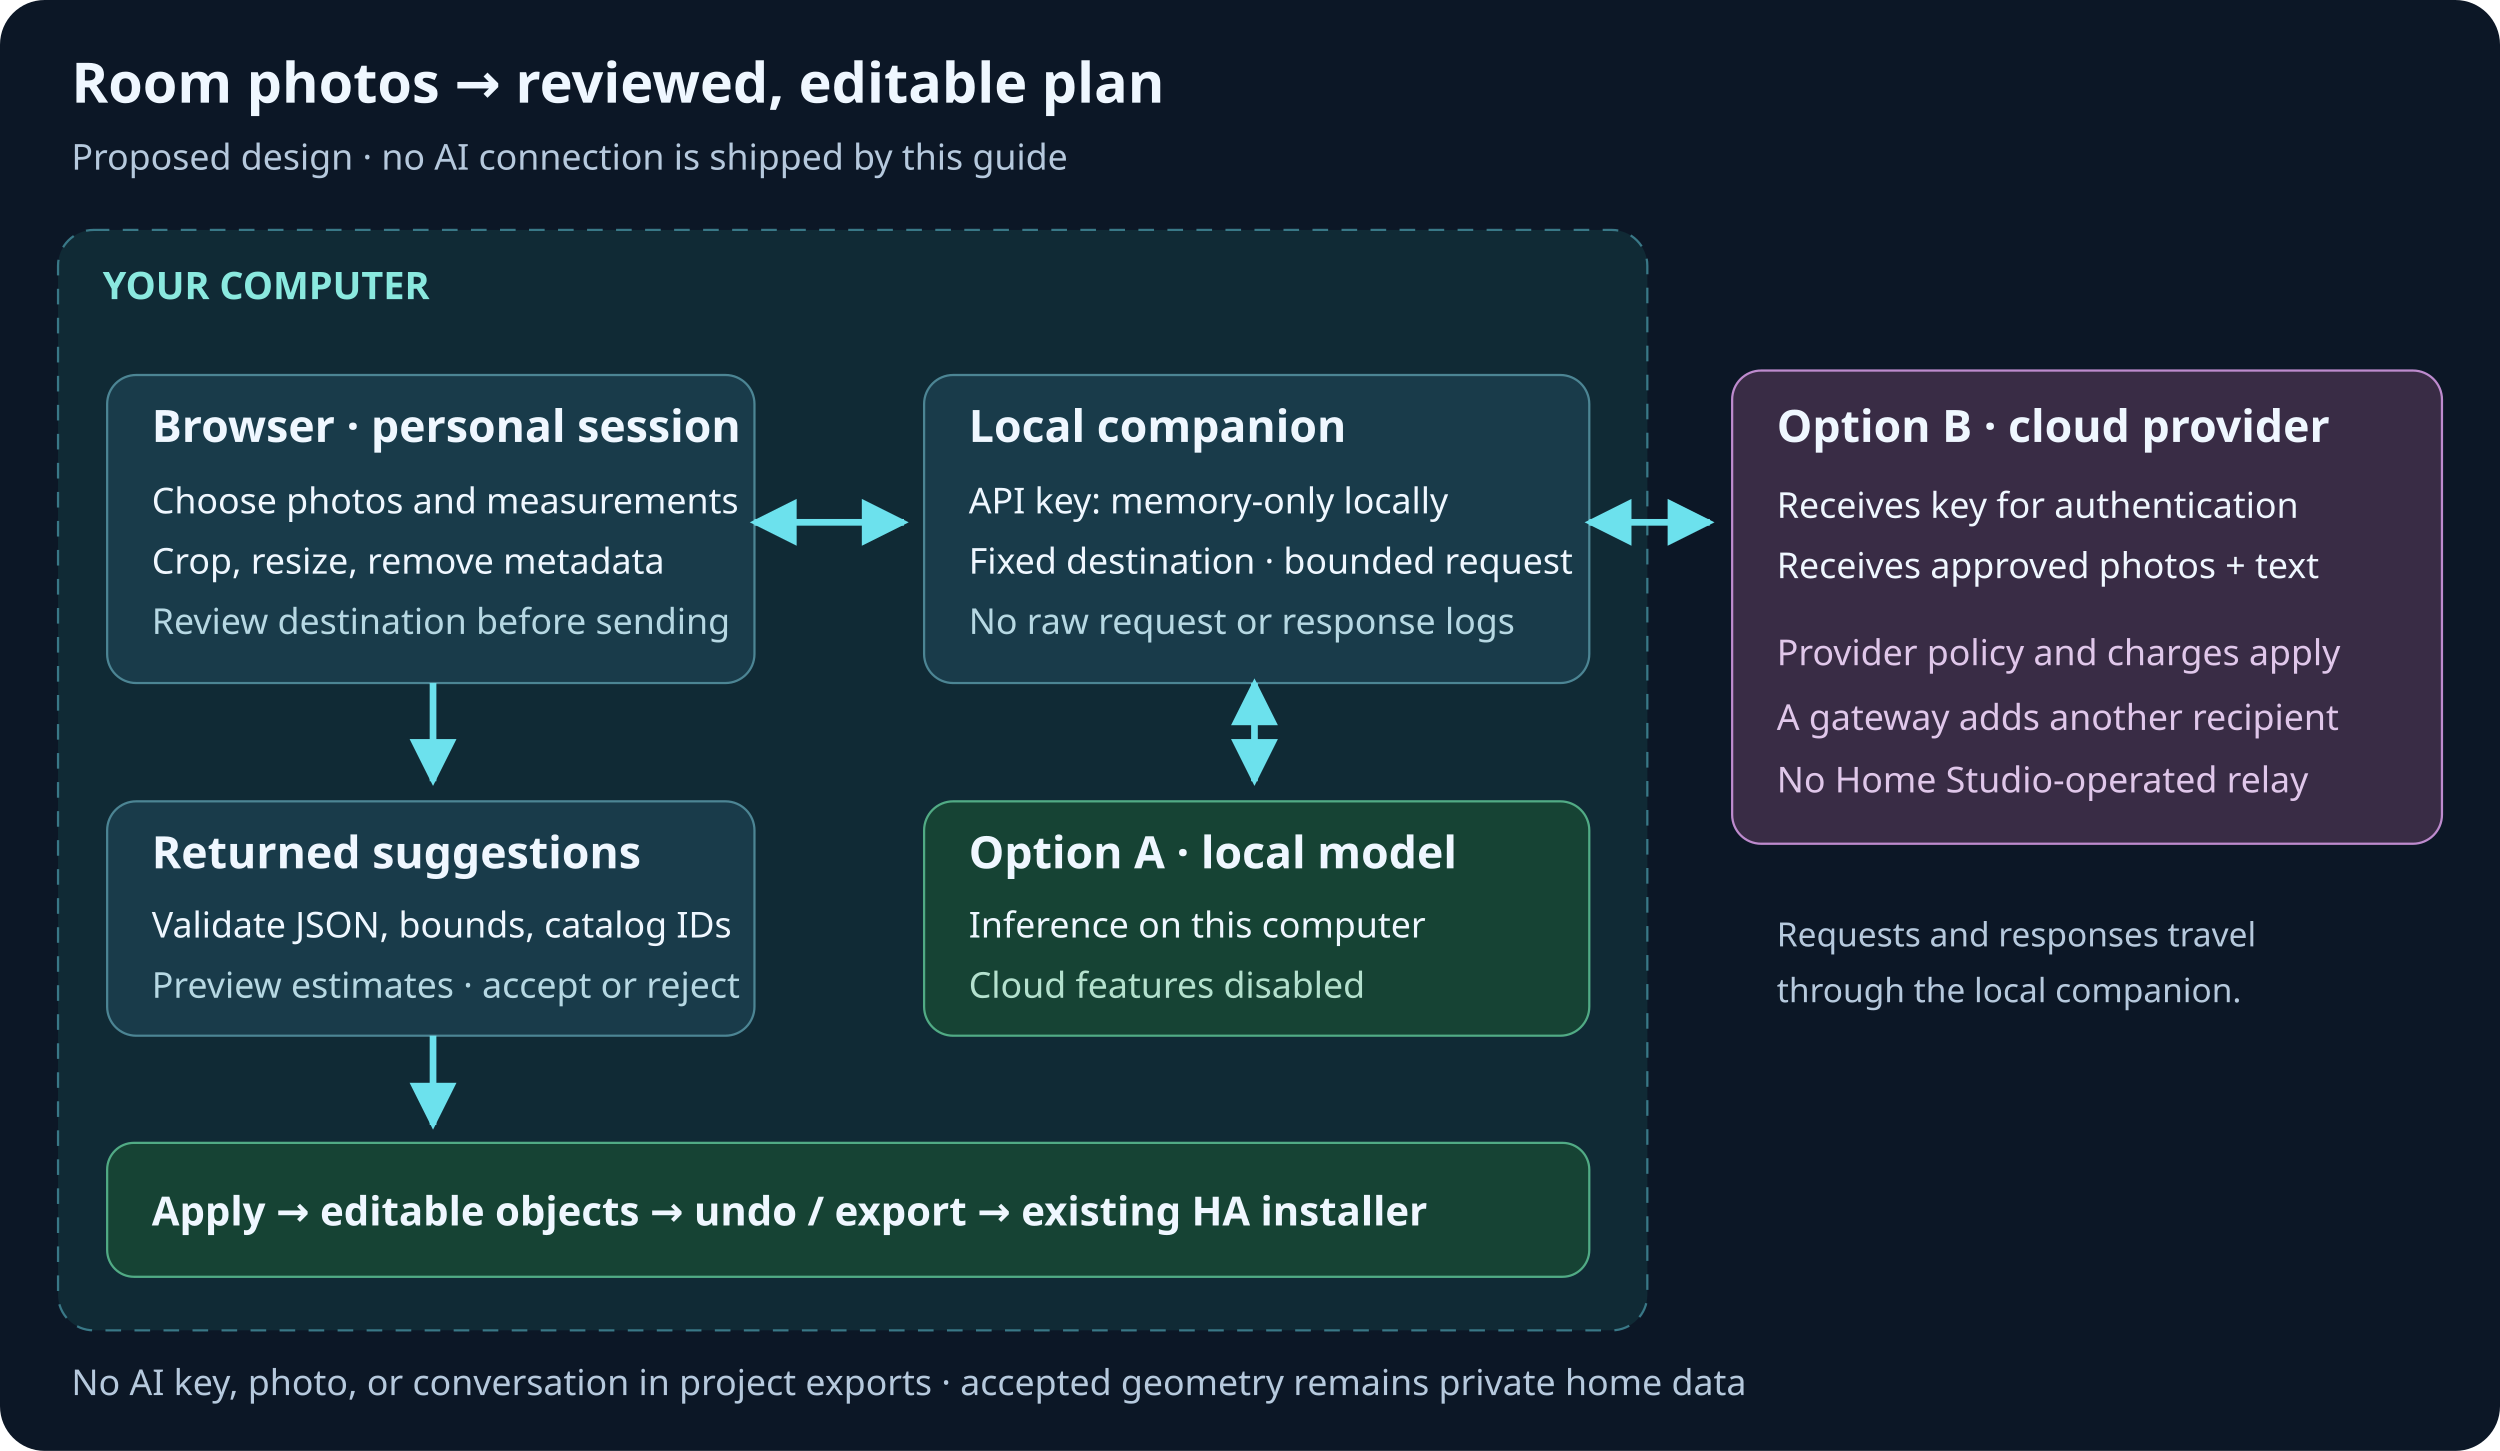
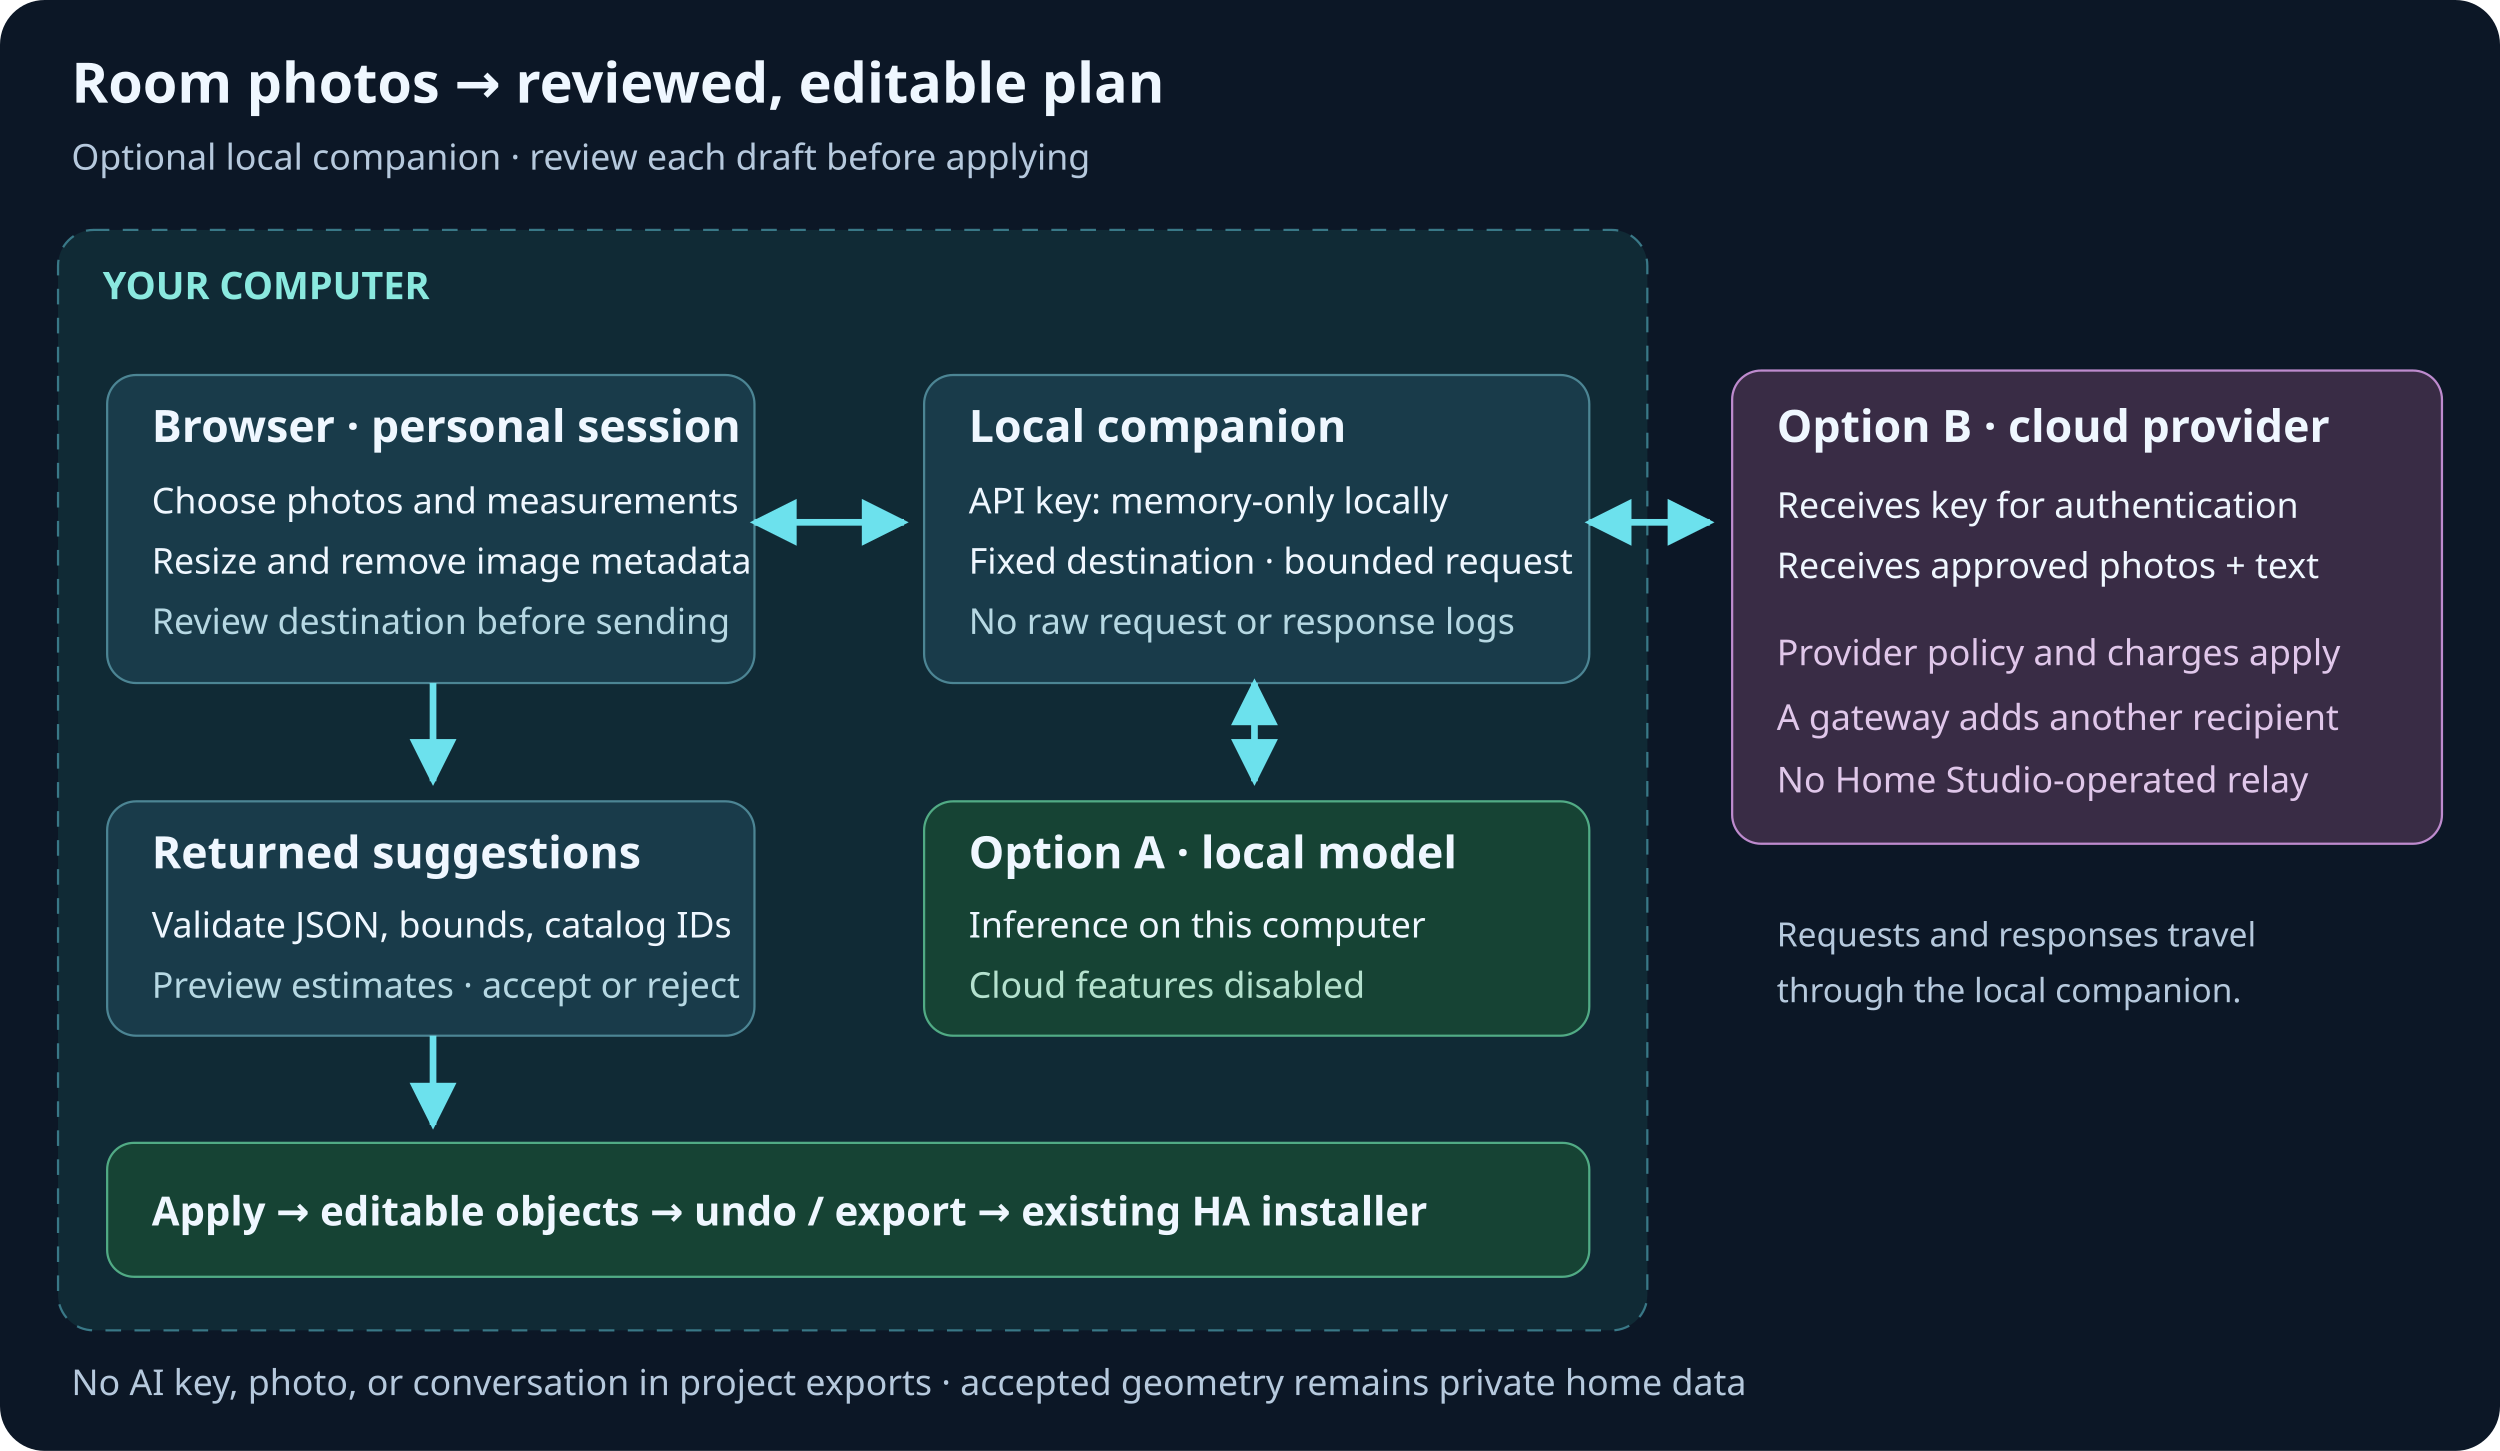
<svg xmlns="http://www.w3.org/2000/svg" width="1120" height="650" viewBox="0 0 1120 650" role="img" aria-labelledby="title desc">
  <defs>
    <marker id="arrow" viewBox="0 0 10 10" refX="9" refY="5" markerWidth="7" markerHeight="7" orient="auto-start-reverse">
      <path d="M0 0 10 5 0 10Z" fill="#6ce1ed" />
    </marker>
  </defs>
  <rect width="1120" height="650" rx="20" fill="#0c1726" />
  <g font-family="system-ui, sans-serif" fill="#eff7ff">
    <text x="32" y="46" font-size="25" font-weight="700">Room photos → reviewed, editable plan</text>
-     <text x="32" y="76" font-size="16" fill="#b6c9dd">Proposed design · no AI connection is shipped by this guide</text>
+     <text x="32" y="76" font-size="16" fill="#b6c9dd">Optional local companion · review each draft before applying</text>
    <rect x="26" y="103" width="712" height="493" rx="16" fill="#102a35" stroke="#397887" stroke-dasharray="7 6" />
    <text x="46" y="134" font-size="17" fill="#8ae9df" font-weight="650">YOUR COMPUTER</text>
    <rect x="48" y="168" width="290" height="138" rx="13" fill="#193b4a" stroke="#4c8594" />
    <text x="68" y="198" font-size="20" font-weight="650">Browser · personal session</text>
    <text x="68" y="230" font-size="16">Choose photos and measurements</text>
-     <text x="68" y="257" font-size="16">Crop, resize, remove metadata</text>
+     <text x="68" y="257" font-size="16">Resize and remove image metadata</text>
    <text x="68" y="284" font-size="16" fill="#b6d8e3">Review destination before sending</text>
    <path d="M338 234H405" fill="none" stroke="#6ce1ed" stroke-width="3" marker-start="url(#arrow)" marker-end="url(#arrow)" />
    <rect x="414" y="168" width="298" height="138" rx="13" fill="#193b4a" stroke="#4c8594" />
    <text x="434" y="198" font-size="20" font-weight="650">Local companion</text>
    <text x="434" y="230" font-size="16">API key: memory-only locally</text>
    <text x="434" y="257" font-size="16">Fixed destination · bounded request</text>
    <text x="434" y="284" font-size="16" fill="#b6d8e3">No raw request or response logs</text>
    <path d="M562 306V350" fill="none" stroke="#6ce1ed" stroke-width="3" marker-start="url(#arrow)" marker-end="url(#arrow)" />
    <rect x="414" y="359" width="298" height="105" rx="13" fill="#164334" stroke="#51ab85" />
    <text x="434" y="389" font-size="20" font-weight="650">Option A · local model</text>
    <text x="434" y="420" font-size="16">Inference on this computer</text>
    <text x="434" y="447" font-size="16" fill="#b4e1ce">Cloud features disabled</text>
    <path d="M712 234H766" fill="none" stroke="#6ce1ed" stroke-width="3" marker-start="url(#arrow)" marker-end="url(#arrow)" />
    <rect x="776" y="166" width="318" height="212" rx="13" fill="#392c45" stroke="#be8bce" />
    <text x="796" y="198" font-size="20" font-weight="650">Option B · cloud provider</text>
    <text x="796" y="232" font-size="16">Receives key for authentication</text>
    <text x="796" y="259" font-size="16">Receives approved photos + text</text>
    <text x="796" y="298" font-size="16" fill="#e0c7ea">Provider policy and charges apply</text>
    <text x="796" y="327" font-size="16" fill="#e0c7ea">A gateway adds another recipient</text>
    <text x="796" y="355" font-size="16" fill="#e0c7ea">No Home Studio-operated relay</text>
    <rect x="48" y="359" width="290" height="105" rx="13" fill="#193b4a" stroke="#4c8594" />
    <text x="68" y="389" font-size="20" font-weight="650">Returned suggestions</text>
    <text x="68" y="420" font-size="16">Validate JSON, bounds, catalog IDs</text>
    <text x="68" y="447" font-size="16" fill="#b6d8e3">Preview estimates · accept or reject</text>
    <path d="M194 306V350" fill="none" stroke="#6ce1ed" stroke-width="3" marker-end="url(#arrow)" />
    <path d="M194 464V504" fill="none" stroke="#6ce1ed" stroke-width="3" marker-end="url(#arrow)" />
    <text x="796" y="424" font-size="15" fill="#b6c9dd">Requests and responses travel</text>
    <text x="796" y="449" font-size="15" fill="#b6c9dd">through the local companion.</text>
    <rect x="48" y="512" width="664" height="60" rx="12" fill="#164334" stroke="#51ab85" />
    <text x="68" y="549" font-size="18" font-weight="600">Apply → editable objects → undo / export → existing HA installer</text>
    <text x="32" y="625" font-size="16" fill="#b6c9dd">No AI key, photo, or conversation in project exports · accepted geometry remains private home data</text>
  </g>
</svg>
